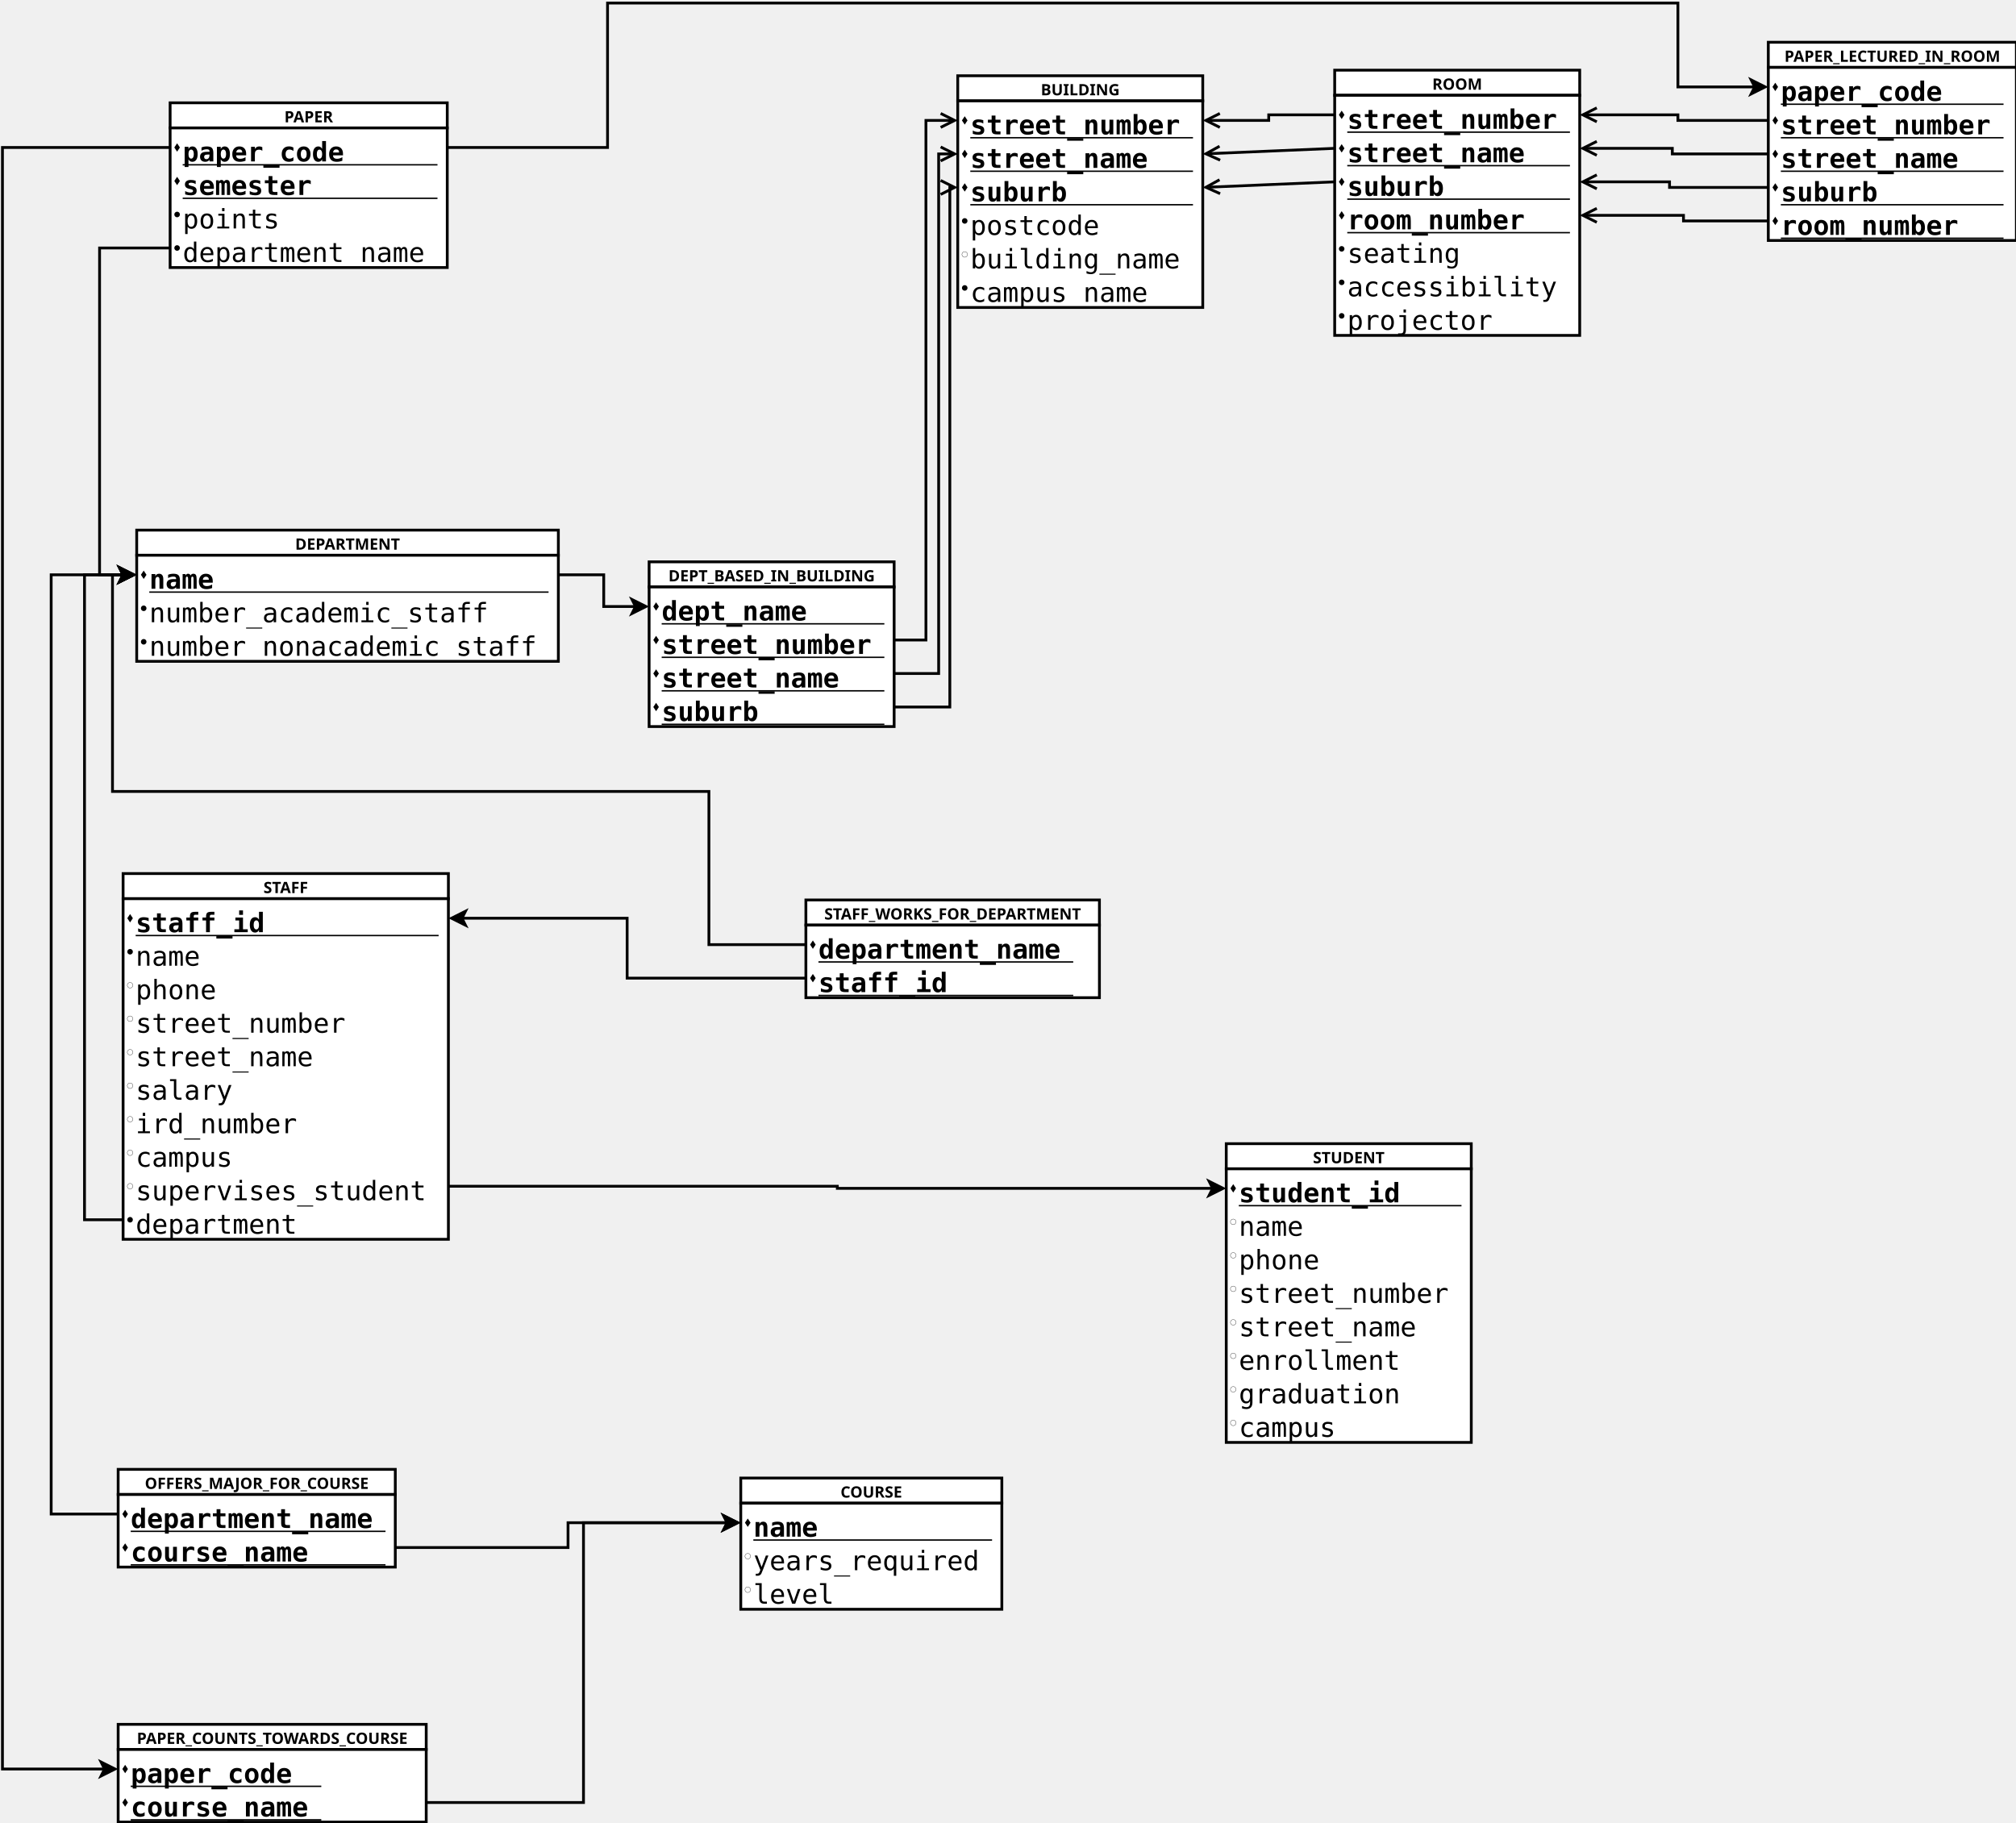
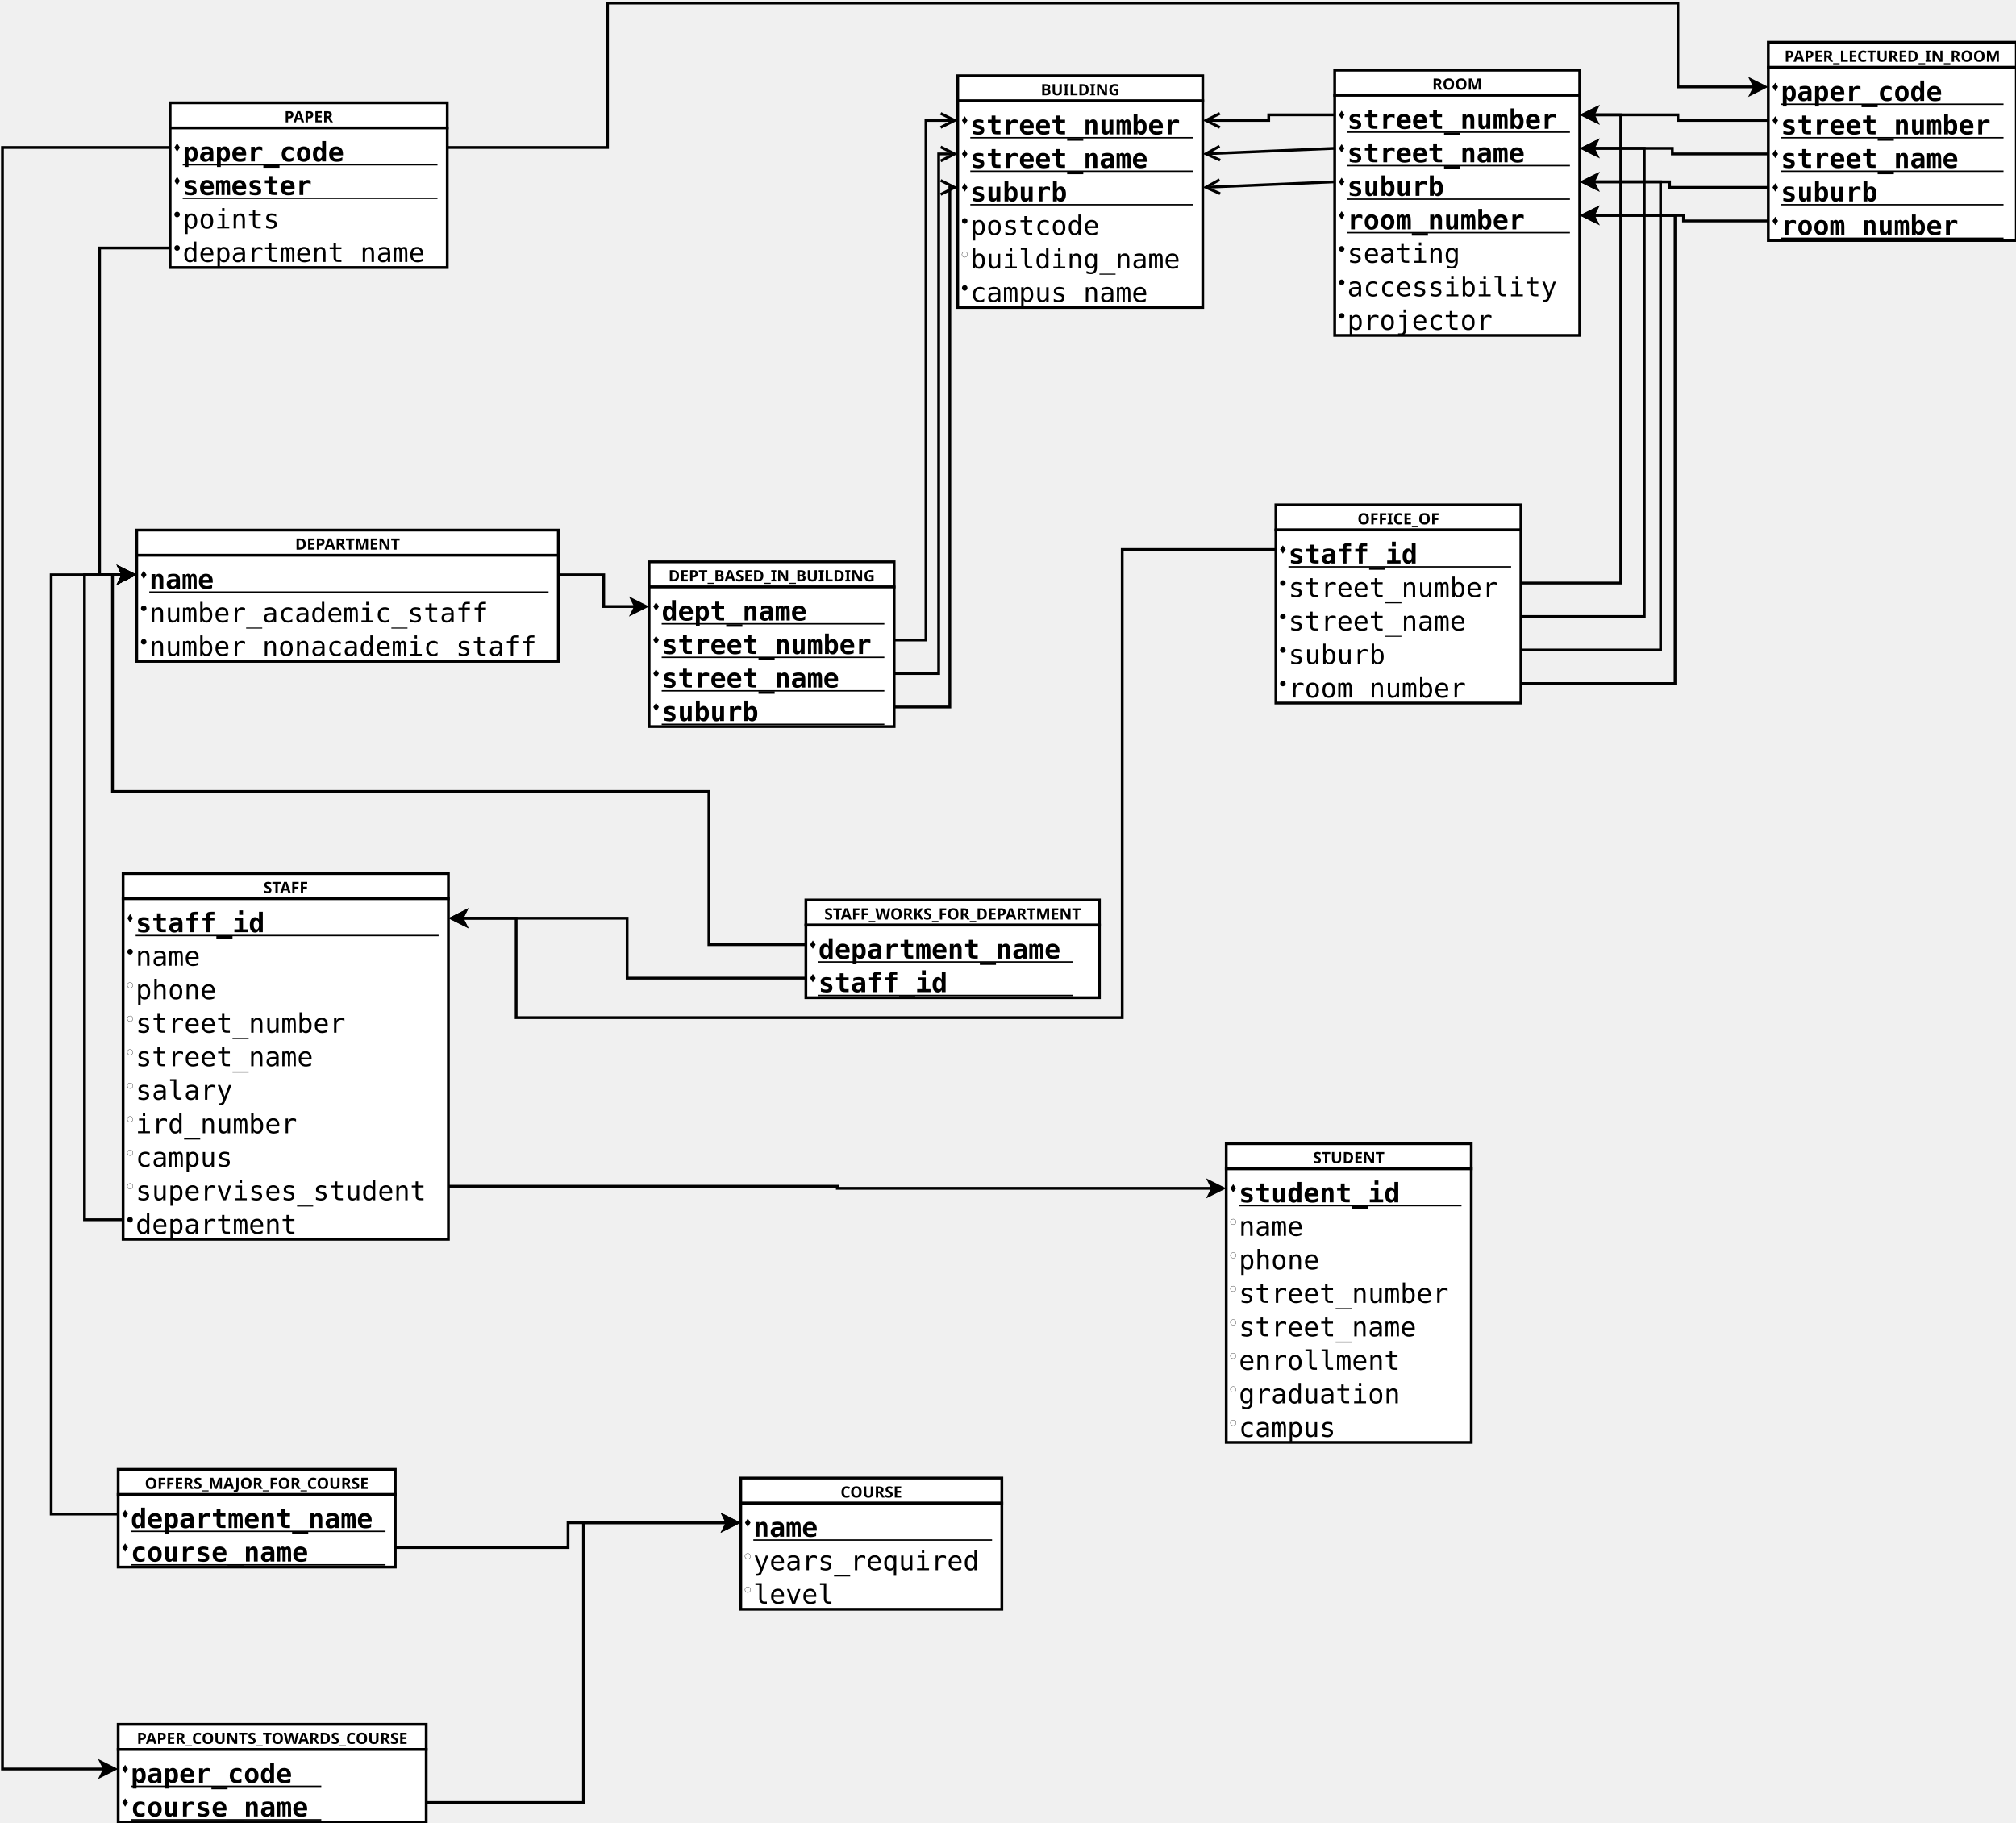
<svg xmlns="http://www.w3.org/2000/svg" width="73cm" height="66cm" viewBox="-489 434 1444 1305">
  <g>
    <rect style="fill: #ffffff" x="197" y="488" width="175.5" height="18" />
    <rect style="fill: none; fill-opacity:0; stroke-width: 2; stroke: #000000" x="197" y="488" width="175.5" height="18" />
    <text font-size="11.2" style="fill: #000000;text-anchor:middle;font-family:sans-serif;font-style:normal;font-weight:700" x="284.75" y="502">BUILDING</text>
    <rect style="fill: #ffffff" x="197" y="506" width="175.5" height="148" />
    <rect style="fill: none; fill-opacity:0; stroke-width: 2; stroke: #000000" x="197" y="506" width="175.5" height="148" />
    <polygon style="fill: #000000" points="200,520 202,523 204,520 202,517 " />
    <text font-size="19.2" style="fill: #000000;text-anchor:start;font-family:monospace;font-style:normal;font-weight:700" x="206" y="530">street_number</text>
    <line style="fill: none; fill-opacity:0; stroke-width: 1; stroke: #000000" x1="206" y1="532.4" x2="365.5" y2="532.4" />
    <polygon style="fill: #000000" points="200,544 202,547 204,544 202,541 " />
    <text font-size="19.2" style="fill: #000000;text-anchor:start;font-family:monospace;font-style:normal;font-weight:700" x="206" y="554">street_name</text>
    <line style="fill: none; fill-opacity:0; stroke-width: 1; stroke: #000000" x1="206" y1="556.4" x2="365.5" y2="556.4" />
    <polygon style="fill: #000000" points="200,568 202,571 204,568 202,565 " />
    <text font-size="19.2" style="fill: #000000;text-anchor:start;font-family:monospace;font-style:normal;font-weight:700" x="206" y="578">suburb</text>
    <line style="fill: none; fill-opacity:0; stroke-width: 1; stroke: #000000" x1="206" y1="580.4" x2="365.5" y2="580.4" />
    <ellipse style="fill: #000000" cx="202" cy="592" rx="2" ry="2" />
    <text font-size="19.2" style="fill: #000000;text-anchor:start;font-family:monospace;font-style:normal;font-weight:normal" x="206" y="602">postcode</text>
    <ellipse style="fill: none; fill-opacity:0; stroke-width: 0.2; stroke: #000000" cx="202" cy="616" rx="2" ry="2" />
    <text font-size="19.2" style="fill: #000000;text-anchor:start;font-family:monospace;font-style:normal;font-weight:normal" x="206" y="626">building_name</text>
    <ellipse style="fill: #000000" cx="202" cy="640" rx="2" ry="2" />
    <text font-size="19.2" style="fill: #000000;text-anchor:start;font-family:monospace;font-style:normal;font-weight:normal" x="206" y="650">campus_name</text>
  </g>
  <g>
    <rect style="fill: #ffffff" x="467" y="484" width="175.5" height="18" />
    <rect style="fill: none; fill-opacity:0; stroke-width: 2; stroke: #000000" x="467" y="484" width="175.5" height="18" />
    <text font-size="11.2" style="fill: #000000;text-anchor:middle;font-family:sans-serif;font-style:normal;font-weight:700" x="554.75" y="498">ROOM</text>
    <rect style="fill: #ffffff" x="467" y="502" width="175.5" height="172" />
    <rect style="fill: none; fill-opacity:0; stroke-width: 2; stroke: #000000" x="467" y="502" width="175.5" height="172" />
    <polygon style="fill: #000000" points="470,516 472,519 474,516 472,513 " />
    <text font-size="19.2" style="fill: #000000;text-anchor:start;font-family:monospace;font-style:normal;font-weight:700" x="476" y="526">street_number</text>
    <line style="fill: none; fill-opacity:0; stroke-width: 1; stroke: #000000" x1="476" y1="528.4" x2="635.5" y2="528.4" />
    <polygon style="fill: #000000" points="470,540 472,543 474,540 472,537 " />
    <text font-size="19.2" style="fill: #000000;text-anchor:start;font-family:monospace;font-style:normal;font-weight:700" x="476" y="550">street_name</text>
    <line style="fill: none; fill-opacity:0; stroke-width: 1; stroke: #000000" x1="476" y1="552.4" x2="635.5" y2="552.4" />
    <polygon style="fill: #000000" points="470,564 472,567 474,564 472,561 " />
    <text font-size="19.2" style="fill: #000000;text-anchor:start;font-family:monospace;font-style:normal;font-weight:700" x="476" y="574">suburb</text>
    <line style="fill: none; fill-opacity:0; stroke-width: 1; stroke: #000000" x1="476" y1="576.4" x2="635.5" y2="576.4" />
    <polygon style="fill: #000000" points="470,588 472,591 474,588 472,585 " />
    <text font-size="19.2" style="fill: #000000;text-anchor:start;font-family:monospace;font-style:normal;font-weight:700" x="476" y="598">room_number</text>
    <line style="fill: none; fill-opacity:0; stroke-width: 1; stroke: #000000" x1="476" y1="600.4" x2="635.5" y2="600.4" />
    <ellipse style="fill: #000000" cx="472" cy="612" rx="2" ry="2" />
    <text font-size="19.2" style="fill: #000000;text-anchor:start;font-family:monospace;font-style:normal;font-weight:normal" x="476" y="622">seating</text>
    <ellipse style="fill: #000000" cx="472" cy="636" rx="2" ry="2" />
    <text font-size="19.2" style="fill: #000000;text-anchor:start;font-family:monospace;font-style:normal;font-weight:normal" x="476" y="646">accessibility</text>
    <ellipse style="fill: #000000" cx="472" cy="660" rx="2" ry="2" />
    <text font-size="19.2" style="fill: #000000;text-anchor:start;font-family:monospace;font-style:normal;font-weight:normal" x="476" y="670">projector</text>
  </g>
  <g>
    <polyline style="fill: none; fill-opacity:0; stroke-width: 2; stroke: #000000" points="467,516 419.75,516 419.75,520 376.972,520 " />
    <polyline style="fill: none; fill-opacity:0; stroke-width: 2; stroke: #000000" points="384.736,515 374.736,520 384.736,525 " />
  </g>
  <g>
    <line style="fill: none; fill-opacity:0; stroke-width: 2; stroke: #000000" x1="467" y1="540" x2="376.968" y2="543.811" />
    <polyline style="fill: none; fill-opacity:0; stroke-width: 2; stroke: #000000" points="384.514,538.487 374.734,543.905 384.937,548.478 " />
  </g>
  <g>
    <line style="fill: none; fill-opacity:0; stroke-width: 2; stroke: #000000" x1="467" y1="564" x2="376.968" y2="567.811" />
    <polyline style="fill: none; fill-opacity:0; stroke-width: 2; stroke: #000000" points="384.514,562.487 374.734,567.905 384.937,572.478 " />
  </g>
  <g>
    <rect style="fill: #ffffff" x="-24.061" y="836.218" width="175.5" height="18" />
    <rect style="fill: none; fill-opacity:0; stroke-width: 2; stroke: #000000" x="-24.061" y="836.218" width="175.5" height="18" />
    <text font-size="11.2" style="fill: #000000;text-anchor:middle;font-family:sans-serif;font-style:normal;font-weight:700" x="63.689" y="850.218">DEPT_BASED_IN_BUILDING</text>
    <rect style="fill: #ffffff" x="-24.061" y="854.218" width="175.5" height="100" />
    <rect style="fill: none; fill-opacity:0; stroke-width: 2; stroke: #000000" x="-24.061" y="854.218" width="175.5" height="100" />
    <polygon style="fill: #000000" points="-21.061,868.218 -19.061,871.218 -17.061,868.218 -19.061,865.218 " />
    <text font-size="19.2" style="fill: #000000;text-anchor:start;font-family:monospace;font-style:normal;font-weight:700" x="-15.061" y="878.218">dept_name</text>
    <line style="fill: none; fill-opacity:0; stroke-width: 1; stroke: #000000" x1="-15.061" y1="880.618" x2="144.439" y2="880.618" />
    <polygon style="fill: #000000" points="-21.061,892.218 -19.061,895.218 -17.061,892.218 -19.061,889.218 " />
    <text font-size="19.2" style="fill: #000000;text-anchor:start;font-family:monospace;font-style:normal;font-weight:700" x="-15.061" y="902.218">street_number</text>
    <line style="fill: none; fill-opacity:0; stroke-width: 1; stroke: #000000" x1="-15.061" y1="904.618" x2="144.439" y2="904.618" />
    <polygon style="fill: #000000" points="-21.061,916.218 -19.061,919.218 -17.061,916.218 -19.061,913.218 " />
    <text font-size="19.2" style="fill: #000000;text-anchor:start;font-family:monospace;font-style:normal;font-weight:700" x="-15.061" y="926.218">street_name</text>
    <line style="fill: none; fill-opacity:0; stroke-width: 1; stroke: #000000" x1="-15.061" y1="928.618" x2="144.439" y2="928.618" />
    <polygon style="fill: #000000" points="-21.061,940.218 -19.061,943.218 -17.061,940.218 -19.061,937.218 " />
    <text font-size="19.2" style="fill: #000000;text-anchor:start;font-family:monospace;font-style:normal;font-weight:700" x="-15.061" y="950.218">suburb</text>
    <line style="fill: none; fill-opacity:0; stroke-width: 1; stroke: #000000" x1="-15.061" y1="952.618" x2="144.439" y2="952.618" />
  </g>
  <g>
    <polyline style="fill: none; fill-opacity:0; stroke-width: 2; stroke: #000000" points="151.439,892.218 174.219,892.218 174.219,520 192.528,520 " />
    <polyline style="fill: none; fill-opacity:0; stroke-width: 2; stroke: #000000" points="184.764,525 194.764,520 184.764,515 " />
  </g>
  <g>
    <polyline style="fill: none; fill-opacity:0; stroke-width: 2; stroke: #000000" points="151.439,916.218 183.333,916.218 183.333,544 192.528,544 " />
    <polyline style="fill: none; fill-opacity:0; stroke-width: 2; stroke: #000000" points="184.764,549 194.764,544 184.764,539 " />
  </g>
  <g>
    <polyline style="fill: none; fill-opacity:0; stroke-width: 2; stroke: #000000" points="151.439,940.218 191.333,940.218 191.333,568 192.528,568 " />
    <polyline style="fill: none; fill-opacity:0; stroke-width: 2; stroke: #000000" points="184.764,573 194.764,568 184.764,563 " />
  </g>
  <g>
    <rect style="fill: #ffffff" x="777.572" y="464" width="177.7" height="18" />
    <rect style="fill: none; fill-opacity:0; stroke-width: 2; stroke: #000000" x="777.572" y="464" width="177.7" height="18" />
    <text font-size="11.2" style="fill: #000000;text-anchor:middle;font-family:sans-serif;font-style:normal;font-weight:700" x="866.422" y="478">PAPER_LECTURED_IN_ROOM</text>
    <rect style="fill: #ffffff" x="777.572" y="482" width="177.7" height="124" />
    <rect style="fill: none; fill-opacity:0; stroke-width: 2; stroke: #000000" x="777.572" y="482" width="177.7" height="124" />
    <polygon style="fill: #000000" points="780.572,496 782.572,499 784.572,496 782.572,493 " />
    <text font-size="19.2" style="fill: #000000;text-anchor:start;font-family:monospace;font-style:normal;font-weight:700" x="786.572" y="506">paper_code</text>
    <line style="fill: none; fill-opacity:0; stroke-width: 1; stroke: #000000" x1="786.572" y1="508.4" x2="946.072" y2="508.4" />
    <polygon style="fill: #000000" points="780.572,520 782.572,523 784.572,520 782.572,517 " />
    <text font-size="19.2" style="fill: #000000;text-anchor:start;font-family:monospace;font-style:normal;font-weight:700" x="786.572" y="530">street_number</text>
    <line style="fill: none; fill-opacity:0; stroke-width: 1; stroke: #000000" x1="786.572" y1="532.4" x2="946.072" y2="532.4" />
    <polygon style="fill: #000000" points="780.572,544 782.572,547 784.572,544 782.572,541 " />
    <text font-size="19.2" style="fill: #000000;text-anchor:start;font-family:monospace;font-style:normal;font-weight:700" x="786.572" y="554">street_name</text>
    <line style="fill: none; fill-opacity:0; stroke-width: 1; stroke: #000000" x1="786.572" y1="556.4" x2="946.072" y2="556.4" />
    <polygon style="fill: #000000" points="780.572,568 782.572,571 784.572,568 782.572,565 " />
    <text font-size="19.2" style="fill: #000000;text-anchor:start;font-family:monospace;font-style:normal;font-weight:700" x="786.572" y="578">suburb</text>
    <line style="fill: none; fill-opacity:0; stroke-width: 1; stroke: #000000" x1="786.572" y1="580.4" x2="946.072" y2="580.4" />
    <polygon style="fill: #000000" points="780.572,592 782.572,595 784.572,592 782.572,589 " />
    <text font-size="19.2" style="fill: #000000;text-anchor:start;font-family:monospace;font-style:normal;font-weight:700" x="786.572" y="602">room_number</text>
    <line style="fill: none; fill-opacity:0; stroke-width: 1; stroke: #000000" x1="786.572" y1="604.4" x2="946.072" y2="604.4" />
  </g>
  <g>
    <polyline style="fill: none; fill-opacity:0; stroke-width: 2; stroke: #000000" points="777.572,520 712.832,520 712.832,516 646.972,516 " />
    <polyline style="fill: none; fill-opacity:0; stroke-width: 2; stroke: #000000" points="654.736,511 644.736,516 654.736,521 " />
  </g>
  <g>
    <polyline style="fill: none; fill-opacity:0; stroke-width: 2; stroke: #000000" points="777.572,544 708.832,544 708.832,540 646.972,540 " />
    <polyline style="fill: none; fill-opacity:0; stroke-width: 2; stroke: #000000" points="654.736,535 644.736,540 654.736,545 " />
  </g>
  <g>
    <polyline style="fill: none; fill-opacity:0; stroke-width: 2; stroke: #000000" points="777.572,568 706.832,568 706.832,564 646.972,564 " />
    <polyline style="fill: none; fill-opacity:0; stroke-width: 2; stroke: #000000" points="654.736,559 644.736,564 654.736,569 " />
  </g>
  <g>
    <polyline style="fill: none; fill-opacity:0; stroke-width: 2; stroke: #000000" points="777.572,592 716.832,592 716.832,588 646.972,588 " />
    <polyline style="fill: none; fill-opacity:0; stroke-width: 2; stroke: #000000" points="654.736,583 644.736,588 654.736,593 " />
  </g>
  <g>
    <rect style="fill: #ffffff" x="-391.074" y="813.5" width="302" height="18" />
    <rect style="fill: none; fill-opacity:0; stroke-width: 2; stroke: #000000" x="-391.074" y="813.5" width="302" height="18" />
    <text font-size="11.2" style="fill: #000000;text-anchor:middle;font-family:sans-serif;font-style:normal;font-weight:700" x="-240.074" y="827.5">DEPARTMENT</text>
    <rect style="fill: #ffffff" x="-391.074" y="831.5" width="302" height="76" />
    <rect style="fill: none; fill-opacity:0; stroke-width: 2; stroke: #000000" x="-391.074" y="831.5" width="302" height="76" />
    <polygon style="fill: #000000" points="-388.074,845.5 -386.074,848.5 -384.074,845.5 -386.074,842.5 " />
    <text font-size="19.2" style="fill: #000000;text-anchor:start;font-family:monospace;font-style:normal;font-weight:700" x="-382.074" y="855.5">name</text>
    <line style="fill: none; fill-opacity:0; stroke-width: 1; stroke: #000000" x1="-382.074" y1="857.9" x2="-96.074" y2="857.9" />
    <ellipse style="fill: #000000" cx="-386.074" cy="869.5" rx="2" ry="2" />
    <text font-size="19.2" style="fill: #000000;text-anchor:start;font-family:monospace;font-style:normal;font-weight:normal" x="-382.074" y="879.5">number_academic_staff</text>
    <ellipse style="fill: #000000" cx="-386.074" cy="893.5" rx="2" ry="2" />
    <text font-size="19.2" style="fill: #000000;text-anchor:start;font-family:monospace;font-style:normal;font-weight:normal" x="-382.074" y="903.5">number_nonacademic_staff</text>
  </g>
  <g>
    <polyline style="fill: none; fill-opacity:0; stroke-width: 2; stroke: #000000" points="-89.074,845.5 -56.568,845.5 -56.568,868.218 -33.797,868.218 " />
    <polygon style="fill: #000000" points="-26.297,868.218 -36.297,873.218 -33.797,868.218 -36.297,863.218 " />
    <polygon style="fill: none; fill-opacity:0; stroke-width: 2; stroke: #000000" points="-26.297,868.218 -36.297,873.218 -33.797,868.218 -36.297,863.218 " />
  </g>
  <g>
    <rect style="fill: #ffffff" x="41.592" y="1492.57" width="187" height="18" />
    <rect style="fill: none; fill-opacity:0; stroke-width: 2; stroke: #000000" x="41.592" y="1492.57" width="187" height="18" />
    <text font-size="11.2" style="fill: #000000;text-anchor:middle;font-family:sans-serif;font-style:normal;font-weight:700" x="135.092" y="1506.57">COURSE</text>
    <rect style="fill: #ffffff" x="41.592" y="1510.57" width="187" height="76" />
    <rect style="fill: none; fill-opacity:0; stroke-width: 2; stroke: #000000" x="41.592" y="1510.57" width="187" height="76" />
    <polygon style="fill: #000000" points="44.592,1524.57 46.592,1527.57 48.592,1524.57 46.592,1521.57 " />
    <text font-size="19.2" style="fill: #000000;text-anchor:start;font-family:monospace;font-style:normal;font-weight:700" x="50.592" y="1534.57">name</text>
    <line style="fill: none; fill-opacity:0; stroke-width: 1; stroke: #000000" x1="50.592" y1="1536.97" x2="221.592" y2="1536.97" />
    <ellipse style="fill: none; fill-opacity:0; stroke-width: 0.2; stroke: #000000" cx="46.592" cy="1548.57" rx="2" ry="2" />
    <text font-size="19.2" style="fill: #000000;text-anchor:start;font-family:monospace;font-style:normal;font-weight:normal" x="50.592" y="1558.57">years_required</text>
    <ellipse style="fill: none; fill-opacity:0; stroke-width: 0.2; stroke: #000000" cx="46.592" cy="1572.57" rx="2" ry="2" />
    <text font-size="19.2" style="fill: #000000;text-anchor:start;font-family:monospace;font-style:normal;font-weight:normal" x="50.592" y="1582.57">level</text>
  </g>
  <g>
    <rect style="fill: #ffffff" x="-367.144" y="507.386" width="198.5" height="18" />
    <rect style="fill: none; fill-opacity:0; stroke-width: 2; stroke: #000000" x="-367.144" y="507.386" width="198.5" height="18" />
    <text font-size="11.2" style="fill: #000000;text-anchor:middle;font-family:sans-serif;font-style:normal;font-weight:700" x="-267.894" y="521.386">PAPER</text>
    <rect style="fill: #ffffff" x="-367.144" y="525.386" width="198.5" height="100" />
    <rect style="fill: none; fill-opacity:0; stroke-width: 2; stroke: #000000" x="-367.144" y="525.386" width="198.5" height="100" />
    <polygon style="fill: #000000" points="-364.144,539.386 -362.144,542.386 -360.144,539.386 -362.144,536.386 " />
    <text font-size="19.2" style="fill: #000000;text-anchor:start;font-family:monospace;font-style:normal;font-weight:700" x="-358.144" y="549.386">paper_code</text>
    <line style="fill: none; fill-opacity:0; stroke-width: 1; stroke: #000000" x1="-358.144" y1="551.786" x2="-175.644" y2="551.786" />
    <polygon style="fill: #000000" points="-364.144,563.386 -362.144,566.386 -360.144,563.386 -362.144,560.386 " />
    <text font-size="19.2" style="fill: #000000;text-anchor:start;font-family:monospace;font-style:normal;font-weight:700" x="-358.144" y="573.386">semester</text>
    <line style="fill: none; fill-opacity:0; stroke-width: 1; stroke: #000000" x1="-358.144" y1="575.786" x2="-175.644" y2="575.786" />
    <ellipse style="fill: #000000" cx="-362.144" cy="587.386" rx="2" ry="2" />
    <text font-size="19.2" style="fill: #000000;text-anchor:start;font-family:monospace;font-style:normal;font-weight:normal" x="-358.144" y="597.386">points</text>
    <ellipse style="fill: #000000" cx="-362.144" cy="611.386" rx="2" ry="2" />
    <text font-size="19.2" style="fill: #000000;text-anchor:start;font-family:monospace;font-style:normal;font-weight:normal" x="-358.144" y="621.386">department_name</text>
  </g>
  <g>
    <polyline style="fill: none; fill-opacity:0; stroke-width: 2; stroke: #000000" points="-367.144,611.386 -417.678,611.386 -417.678,845.5 -400.81,845.5 " />
    <polygon style="fill: #000000" points="-393.31,845.5 -403.31,850.5 -400.81,845.5 -403.31,840.5 " />
    <polygon style="fill: none; fill-opacity:0; stroke-width: 2; stroke: #000000" points="-393.31,845.5 -403.31,850.5 -400.81,845.5 -403.31,840.5 " />
  </g>
  <g>
    <rect style="fill: #ffffff" x="-400.828" y="1059.53" width="233" height="18" />
    <rect style="fill: none; fill-opacity:0; stroke-width: 2; stroke: #000000" x="-400.828" y="1059.53" width="233" height="18" />
    <text font-size="11.2" style="fill: #000000;text-anchor:middle;font-family:sans-serif;font-style:normal;font-weight:700" x="-284.328" y="1073.53">STAFF</text>
    <rect style="fill: #ffffff" x="-400.828" y="1077.53" width="233" height="244" />
    <rect style="fill: none; fill-opacity:0; stroke-width: 2; stroke: #000000" x="-400.828" y="1077.53" width="233" height="244" />
    <polygon style="fill: #000000" points="-397.828,1091.53 -395.828,1094.53 -393.828,1091.53 -395.828,1088.53 " />
    <text font-size="19.2" style="fill: #000000;text-anchor:start;font-family:monospace;font-style:normal;font-weight:700" x="-391.828" y="1101.53">staff_id</text>
    <line style="fill: none; fill-opacity:0; stroke-width: 1; stroke: #000000" x1="-391.828" y1="1103.93" x2="-174.828" y2="1103.93" />
    <ellipse style="fill: #000000" cx="-395.828" cy="1115.53" rx="2" ry="2" />
    <text font-size="19.2" style="fill: #000000;text-anchor:start;font-family:monospace;font-style:normal;font-weight:normal" x="-391.828" y="1125.53">name</text>
    <ellipse style="fill: none; fill-opacity:0; stroke-width: 0.2; stroke: #000000" cx="-395.828" cy="1139.53" rx="2" ry="2" />
    <text font-size="19.2" style="fill: #000000;text-anchor:start;font-family:monospace;font-style:normal;font-weight:normal" x="-391.828" y="1149.53">phone</text>
    <ellipse style="fill: none; fill-opacity:0; stroke-width: 0.2; stroke: #000000" cx="-395.828" cy="1163.53" rx="2" ry="2" />
    <text font-size="19.2" style="fill: #000000;text-anchor:start;font-family:monospace;font-style:normal;font-weight:normal" x="-391.828" y="1173.53">street_number</text>
    <ellipse style="fill: none; fill-opacity:0; stroke-width: 0.2; stroke: #000000" cx="-395.828" cy="1187.53" rx="2" ry="2" />
    <text font-size="19.2" style="fill: #000000;text-anchor:start;font-family:monospace;font-style:normal;font-weight:normal" x="-391.828" y="1197.53">street_name</text>
    <ellipse style="fill: none; fill-opacity:0; stroke-width: 0.2; stroke: #000000" cx="-395.828" cy="1211.53" rx="2" ry="2" />
    <text font-size="19.2" style="fill: #000000;text-anchor:start;font-family:monospace;font-style:normal;font-weight:normal" x="-391.828" y="1221.53">salary</text>
    <ellipse style="fill: none; fill-opacity:0; stroke-width: 0.2; stroke: #000000" cx="-395.828" cy="1235.53" rx="2" ry="2" />
    <text font-size="19.2" style="fill: #000000;text-anchor:start;font-family:monospace;font-style:normal;font-weight:normal" x="-391.828" y="1245.53">ird_number</text>
    <ellipse style="fill: none; fill-opacity:0; stroke-width: 0.2; stroke: #000000" cx="-395.828" cy="1259.53" rx="2" ry="2" />
    <text font-size="19.2" style="fill: #000000;text-anchor:start;font-family:monospace;font-style:normal;font-weight:normal" x="-391.828" y="1269.53">campus</text>
    <ellipse style="fill: none; fill-opacity:0; stroke-width: 0.2; stroke: #000000" cx="-395.828" cy="1283.53" rx="2" ry="2" />
    <text font-size="19.2" style="fill: #000000;text-anchor:start;font-family:monospace;font-style:normal;font-weight:normal" x="-391.828" y="1293.53">supervises_student</text>
    <ellipse style="fill: #000000" cx="-395.828" cy="1307.53" rx="2" ry="2" />
    <text font-size="19.2" style="fill: #000000;text-anchor:start;font-family:monospace;font-style:normal;font-weight:normal" x="-391.828" y="1317.53">department</text>
  </g>
  <g>
    <polyline style="fill: none; fill-opacity:0; stroke-width: 2; stroke: #000000" points="-400.828,1307.53 -428.472,1307.53 -428.472,845.5 -400.81,845.5 " />
    <polygon style="fill: #000000" points="-393.31,845.5 -403.31,850.5 -400.81,845.5 -403.31,840.5 " />
    <polygon style="fill: none; fill-opacity:0; stroke-width: 2; stroke: #000000" points="-393.31,845.5 -403.31,850.5 -400.81,845.5 -403.31,840.5 " />
  </g>
  <g>
    <rect style="fill: #ffffff" x="389.326" y="1253.04" width="175.5" height="18" />
    <rect style="fill: none; fill-opacity:0; stroke-width: 2; stroke: #000000" x="389.326" y="1253.04" width="175.5" height="18" />
    <text font-size="11.2" style="fill: #000000;text-anchor:middle;font-family:sans-serif;font-style:normal;font-weight:700" x="477.076" y="1267.04">STUDENT</text>
    <rect style="fill: #ffffff" x="389.326" y="1271.04" width="175.5" height="196" />
    <rect style="fill: none; fill-opacity:0; stroke-width: 2; stroke: #000000" x="389.326" y="1271.04" width="175.5" height="196" />
    <polygon style="fill: #000000" points="392.326,1285.04 394.326,1288.04 396.326,1285.04 394.326,1282.04 " />
    <text font-size="19.2" style="fill: #000000;text-anchor:start;font-family:monospace;font-style:normal;font-weight:700" x="398.326" y="1295.04">student_id</text>
    <line style="fill: none; fill-opacity:0; stroke-width: 1; stroke: #000000" x1="398.326" y1="1297.44" x2="557.826" y2="1297.44" />
    <ellipse style="fill: none; fill-opacity:0; stroke-width: 0.2; stroke: #000000" cx="394.326" cy="1309.04" rx="2" ry="2" />
    <text font-size="19.2" style="fill: #000000;text-anchor:start;font-family:monospace;font-style:normal;font-weight:normal" x="398.326" y="1319.04">name</text>
    <ellipse style="fill: none; fill-opacity:0; stroke-width: 0.2; stroke: #000000" cx="394.326" cy="1333.04" rx="2" ry="2" />
    <text font-size="19.2" style="fill: #000000;text-anchor:start;font-family:monospace;font-style:normal;font-weight:normal" x="398.326" y="1343.04">phone</text>
    <ellipse style="fill: none; fill-opacity:0; stroke-width: 0.2; stroke: #000000" cx="394.326" cy="1357.04" rx="2" ry="2" />
    <text font-size="19.2" style="fill: #000000;text-anchor:start;font-family:monospace;font-style:normal;font-weight:normal" x="398.326" y="1367.04">street_number</text>
    <ellipse style="fill: none; fill-opacity:0; stroke-width: 0.2; stroke: #000000" cx="394.326" cy="1381.04" rx="2" ry="2" />
    <text font-size="19.2" style="fill: #000000;text-anchor:start;font-family:monospace;font-style:normal;font-weight:normal" x="398.326" y="1391.04">street_name</text>
    <ellipse style="fill: none; fill-opacity:0; stroke-width: 0.2; stroke: #000000" cx="394.326" cy="1405.04" rx="2" ry="2" />
    <text font-size="19.2" style="fill: #000000;text-anchor:start;font-family:monospace;font-style:normal;font-weight:normal" x="398.326" y="1415.04">enrollment</text>
    <ellipse style="fill: none; fill-opacity:0; stroke-width: 0.2; stroke: #000000" cx="394.326" cy="1429.04" rx="2" ry="2" />
    <text font-size="19.2" style="fill: #000000;text-anchor:start;font-family:monospace;font-style:normal;font-weight:normal" x="398.326" y="1439.04">graduation</text>
    <ellipse style="fill: none; fill-opacity:0; stroke-width: 0.2; stroke: #000000" cx="394.326" cy="1453.04" rx="2" ry="2" />
    <text font-size="19.2" style="fill: #000000;text-anchor:start;font-family:monospace;font-style:normal;font-weight:normal" x="398.326" y="1463.04">campus</text>
  </g>
  <g>
    <polyline style="fill: none; fill-opacity:0; stroke-width: 2; stroke: #000000" points="-167.828,1283.53 110.749,1283.53 110.749,1285.04 379.59,1285.04 " />
    <polygon style="fill: #000000" points="387.09,1285.04 377.09,1290.04 379.59,1285.04 377.09,1280.04 " />
    <polygon style="fill: none; fill-opacity:0; stroke-width: 2; stroke: #000000" points="387.09,1285.04 377.09,1290.04 379.59,1285.04 377.09,1280.04 " />
  </g>
  <g>
    <polyline style="fill: none; fill-opacity:0; stroke-width: 2; stroke: #000000" points="-168.644,539.386 -53.835,539.386 -53.835,435.92 712.832,435.92 712.832,496 767.836,496 " />
    <polygon style="fill: #000000" points="775.336,496 765.336,501 767.836,496 765.336,491 " />
    <polygon style="fill: none; fill-opacity:0; stroke-width: 2; stroke: #000000" points="775.336,496 765.336,501 767.836,496 765.336,491 " />
  </g>
  <g>
    <rect style="fill: #ffffff" x="-404.366" y="1486.35" width="198.5" height="18" />
    <rect style="fill: none; fill-opacity:0; stroke-width: 2; stroke: #000000" x="-404.366" y="1486.35" width="198.5" height="18" />
    <text font-size="11.2" style="fill: #000000;text-anchor:middle;font-family:sans-serif;font-style:normal;font-weight:700" x="-305.116" y="1500.35">OFFERS_MAJOR_FOR_COURSE</text>
    <rect style="fill: #ffffff" x="-404.366" y="1504.35" width="198.5" height="52" />
    <rect style="fill: none; fill-opacity:0; stroke-width: 2; stroke: #000000" x="-404.366" y="1504.35" width="198.5" height="52" />
    <polygon style="fill: #000000" points="-401.366,1518.35 -399.366,1521.35 -397.366,1518.35 -399.366,1515.35 " />
    <text font-size="19.2" style="fill: #000000;text-anchor:start;font-family:monospace;font-style:normal;font-weight:700" x="-395.366" y="1528.35">department_name</text>
    <line style="fill: none; fill-opacity:0; stroke-width: 1; stroke: #000000" x1="-395.366" y1="1530.75" x2="-212.866" y2="1530.75" />
    <polygon style="fill: #000000" points="-401.366,1542.35 -399.366,1545.35 -397.366,1542.35 -399.366,1539.35 " />
    <text font-size="19.2" style="fill: #000000;text-anchor:start;font-family:monospace;font-style:normal;font-weight:700" x="-395.366" y="1552.35">course_name</text>
    <line style="fill: none; fill-opacity:0; stroke-width: 1; stroke: #000000" x1="-395.366" y1="1554.75" x2="-212.866" y2="1554.75" />
  </g>
  <g>
    <polyline style="fill: none; fill-opacity:0; stroke-width: 2; stroke: #000000" points="-404.366,1518.35 -452.348,1518.35 -452.348,845.5 -400.81,845.5 " />
    <polygon style="fill: #000000" points="-393.31,845.5 -403.31,850.5 -400.81,845.5 -403.31,840.5 " />
    <polygon style="fill: none; fill-opacity:0; stroke-width: 2; stroke: #000000" points="-393.31,845.5 -403.31,850.5 -400.81,845.5 -403.31,840.5 " />
  </g>
  <g>
    <polyline style="fill: none; fill-opacity:0; stroke-width: 2; stroke: #000000" points="-205.866,1542.35 -82.137,1542.35 -82.137,1524.57 31.855,1524.57 " />
    <polygon style="fill: #000000" points="39.355,1524.57 29.355,1529.57 31.855,1524.57 29.355,1519.57 " />
    <polygon style="fill: none; fill-opacity:0; stroke-width: 2; stroke: #000000" points="39.355,1524.57 29.355,1529.57 31.855,1524.57 29.355,1519.57 " />
  </g>
  <g>
    <rect style="fill: #ffffff" x="-404.366" y="1669.01" width="220.65" height="18" />
    <rect style="fill: none; fill-opacity:0; stroke-width: 2; stroke: #000000" x="-404.366" y="1669.01" width="220.65" height="18" />
    <text font-size="11.2" style="fill: #000000;text-anchor:middle;font-family:sans-serif;font-style:normal;font-weight:700" x="-294.041" y="1683.01">PAPER_COUNTS_TOWARDS_COURSE</text>
    <rect style="fill: #ffffff" x="-404.366" y="1687.01" width="220.65" height="52" />
    <rect style="fill: none; fill-opacity:0; stroke-width: 2; stroke: #000000" x="-404.366" y="1687.01" width="220.65" height="52" />
    <polygon style="fill: #000000" points="-401.366,1701.01 -399.366,1704.01 -397.366,1701.01 -399.366,1698.01 " />
    <text font-size="19.2" style="fill: #000000;text-anchor:start;font-family:monospace;font-style:normal;font-weight:700" x="-395.366" y="1711.01">paper_code</text>
    <line style="fill: none; fill-opacity:0; stroke-width: 1; stroke: #000000" x1="-395.366" y1="1713.41" x2="-258.866" y2="1713.41" />
    <polygon style="fill: #000000" points="-401.366,1725.01 -399.366,1728.01 -397.366,1725.01 -399.366,1722.01 " />
    <text font-size="19.2" style="fill: #000000;text-anchor:start;font-family:monospace;font-style:normal;font-weight:700" x="-395.366" y="1735.01">course_name</text>
    <line style="fill: none; fill-opacity:0; stroke-width: 1; stroke: #000000" x1="-395.366" y1="1737.41" x2="-258.866" y2="1737.41" />
  </g>
  <g>
    <polyline style="fill: none; fill-opacity:0; stroke-width: 2; stroke: #000000" points="-183.716,1725.01 -71.062,1725.01 -71.062,1524.57 31.855,1524.57 " />
    <polygon style="fill: #000000" points="39.355,1524.57 29.355,1529.57 31.855,1524.57 29.355,1519.57 " />
    <polygon style="fill: none; fill-opacity:0; stroke-width: 2; stroke: #000000" points="39.355,1524.57 29.355,1529.57 31.855,1524.57 29.355,1519.57 " />
  </g>
  <g>
    <polyline style="fill: none; fill-opacity:0; stroke-width: 2; stroke: #000000" points="-367.144,539.386 -487.244,539.386 -487.244,1701.01 -414.102,1701.01 " />
    <polygon style="fill: #000000" points="-406.602,1701.01 -416.602,1706.01 -414.102,1701.01 -416.602,1696.01 " />
    <polygon style="fill: none; fill-opacity:0; stroke-width: 2; stroke: #000000" points="-406.602,1701.01 -416.602,1706.01 -414.102,1701.01 -416.602,1696.01 " />
  </g>
  <g>
    <rect style="fill: #ffffff" x="88.234" y="1078.45" width="210.25" height="18" />
    <rect style="fill: none; fill-opacity:0; stroke-width: 2; stroke: #000000" x="88.234" y="1078.45" width="210.25" height="18" />
    <text font-size="11.2" style="fill: #000000;text-anchor:middle;font-family:sans-serif;font-style:normal;font-weight:700" x="193.359" y="1092.45">STAFF_WORKS_FOR_DEPARTMENT</text>
    <rect style="fill: #ffffff" x="88.234" y="1096.45" width="210.25" height="52" />
    <rect style="fill: none; fill-opacity:0; stroke-width: 2; stroke: #000000" x="88.234" y="1096.45" width="210.25" height="52" />
    <polygon style="fill: #000000" points="91.234,1110.45 93.234,1113.45 95.234,1110.45 93.234,1107.45 " />
    <text font-size="19.2" style="fill: #000000;text-anchor:start;font-family:monospace;font-style:normal;font-weight:700" x="97.234" y="1120.45">department_name</text>
    <line style="fill: none; fill-opacity:0; stroke-width: 1; stroke: #000000" x1="97.234" y1="1122.85" x2="279.734" y2="1122.85" />
    <polygon style="fill: #000000" points="91.234,1134.45 93.234,1137.45 95.234,1134.45 93.234,1131.45 " />
    <text font-size="19.2" style="fill: #000000;text-anchor:start;font-family:monospace;font-style:normal;font-weight:700" x="97.234" y="1144.45">staff_id</text>
    <line style="fill: none; fill-opacity:0; stroke-width: 1; stroke: #000000" x1="97.234" y1="1146.85" x2="279.734" y2="1146.85" />
  </g>
  <g>
    <polyline style="fill: none; fill-opacity:0; stroke-width: 2; stroke: #000000" points="88.234,1134.45 -39.797,1134.45 -39.797,1091.53 -158.092,1091.53 " />
    <polygon style="fill: #000000" points="-165.592,1091.53 -155.592,1086.53 -158.092,1091.53 -155.592,1096.53 " />
    <polygon style="fill: none; fill-opacity:0; stroke-width: 2; stroke: #000000" points="-165.592,1091.53 -155.592,1086.53 -158.092,1091.53 -155.592,1096.53 " />
  </g>
  <g>
    <polyline style="fill: none; fill-opacity:0; stroke-width: 2; stroke: #000000" points="-412.074,845.5 -400.81,845.5 " />
    <polygon style="fill: #000000" points="-393.31,845.5 -403.31,850.5 -400.81,845.5 -403.31,840.5 " />
    <polygon style="fill: none; fill-opacity:0; stroke-width: 2; stroke: #000000" points="-393.31,845.5 -403.31,850.5 -400.81,845.5 -403.31,840.5 " />
  </g>
  <g>
    <polyline style="fill: none; fill-opacity:0; stroke-width: 2; stroke: #000000" points="88.234,1110.45 18.767,1110.45 18.767,1000.71 -408.424,1000.71 -408.424,845.5 -400.81,845.5 " />
    <polygon style="fill: #000000" points="-393.31,845.5 -403.31,850.5 -400.81,845.5 -403.31,840.5 " />
    <polygon style="fill: none; fill-opacity:0; stroke-width: 2; stroke: #000000" points="-393.31,845.5 -403.31,850.5 -400.81,845.5 -403.31,840.5 " />
  </g>
+   <g>
+     <rect style="fill: #ffffff" x="424.881" y="795.391" width="175.5" height="18" />
+     <rect style="fill: none; fill-opacity:0; stroke-width: 2; stroke: #000000" x="424.881" y="795.391" width="175.5" height="18" />
+     <text font-size="11.2" style="fill: #000000;text-anchor:middle;font-family:sans-serif;font-style:normal;font-weight:700" x="512.631" y="809.391">OFFICE_OF</text>
+     <rect style="fill: #ffffff" x="424.881" y="813.391" width="175.5" height="124" />
+     <rect style="fill: none; fill-opacity:0; stroke-width: 2; stroke: #000000" x="424.881" y="813.391" width="175.5" height="124" />
+     <polygon style="fill: #000000" points="427.881,827.391 429.881,830.391 431.881,827.391 429.881,824.391 " />
+     <text font-size="19.2" style="fill: #000000;text-anchor:start;font-family:monospace;font-style:normal;font-weight:700" x="433.881" y="837.391">staff_id</text>
+     <line style="fill: none; fill-opacity:0; stroke-width: 1; stroke: #000000" x1="433.881" y1="839.791" x2="593.381" y2="839.791" />
+     <ellipse style="fill: #000000" cx="429.881" cy="851.391" rx="2" ry="2" />
+     <text font-size="19.2" style="fill: #000000;text-anchor:start;font-family:monospace;font-style:normal;font-weight:normal" x="433.881" y="861.391">street_number</text>
+     <ellipse style="fill: #000000" cx="429.881" cy="875.391" rx="2" ry="2" />
+     <text font-size="19.2" style="fill: #000000;text-anchor:start;font-family:monospace;font-style:normal;font-weight:normal" x="433.881" y="885.391">street_name</text>
+     <ellipse style="fill: #000000" cx="429.881" cy="899.391" rx="2" ry="2" />
+     <text font-size="19.2" style="fill: #000000;text-anchor:start;font-family:monospace;font-style:normal;font-weight:normal" x="433.881" y="909.391">suburb</text>
+     <ellipse style="fill: #000000" cx="429.881" cy="923.391" rx="2" ry="2" />
+     <text font-size="19.2" style="fill: #000000;text-anchor:start;font-family:monospace;font-style:normal;font-weight:normal" x="433.881" y="933.391">room_number</text>
+   </g>
+   <g>
+     <polyline style="fill: none; fill-opacity:0; stroke-width: 2; stroke: #000000" points="-158.092,1091.53 -119.283,1091.53 -119.283,1162.75 314.813,1162.75 314.813,827.391 424.881,827.391 " />
+     <polygon style="fill: #000000" points="-165.592,1091.53 -155.592,1086.53 -158.092,1091.53 -155.592,1096.53 " />
+     <polygon style="fill: none; fill-opacity:0; stroke-width: 2; stroke: #000000" points="-165.592,1091.53 -155.592,1086.53 -158.092,1091.53 -155.592,1096.53 " />
+   </g>
+   <g>
+     <polyline style="fill: none; fill-opacity:0; stroke-width: 2; stroke: #000000" points="600.381,851.391 671.881,851.391 671.881,516 652.236,516 " />
+     <polygon style="fill: #000000" points="644.736,516 654.736,511 652.236,516 654.736,521 " />
+     <polygon style="fill: none; fill-opacity:0; stroke-width: 2; stroke: #000000" points="644.736,516 654.736,511 652.236,516 654.736,521 " />
+   </g>
+   <g>
+     <polyline style="fill: none; fill-opacity:0; stroke-width: 2; stroke: #000000" points="600.381,875.391 688.74,875.391 688.74,540 652.236,540 " />
+     <polygon style="fill: #000000" points="644.736,540 654.736,535 652.236,540 654.736,545 " />
+     <polygon style="fill: none; fill-opacity:0; stroke-width: 2; stroke: #000000" points="644.736,540 654.736,535 652.236,540 654.736,545 " />
+   </g>
+   <g>
+     <polyline style="fill: none; fill-opacity:0; stroke-width: 2; stroke: #000000" points="600.381,899.391 700.411,899.391 700.411,564 652.236,564 " />
+     <polygon style="fill: #000000" points="644.736,564 654.736,559 652.236,564 654.736,569 " />
+     <polygon style="fill: none; fill-opacity:0; stroke-width: 2; stroke: #000000" points="644.736,564 654.736,559 652.236,564 654.736,569 " />
+   </g>
+   <g>
+     <polyline style="fill: none; fill-opacity:0; stroke-width: 2; stroke: #000000" points="600.381,923.391 710.786,923.391 710.786,588 652.236,588 " />
+     <polygon style="fill: #000000" points="644.736,588 654.736,583 652.236,588 654.736,593 " />
+     <polygon style="fill: none; fill-opacity:0; stroke-width: 2; stroke: #000000" points="644.736,588 654.736,583 652.236,588 654.736,593 " />
+   </g>
</svg>
